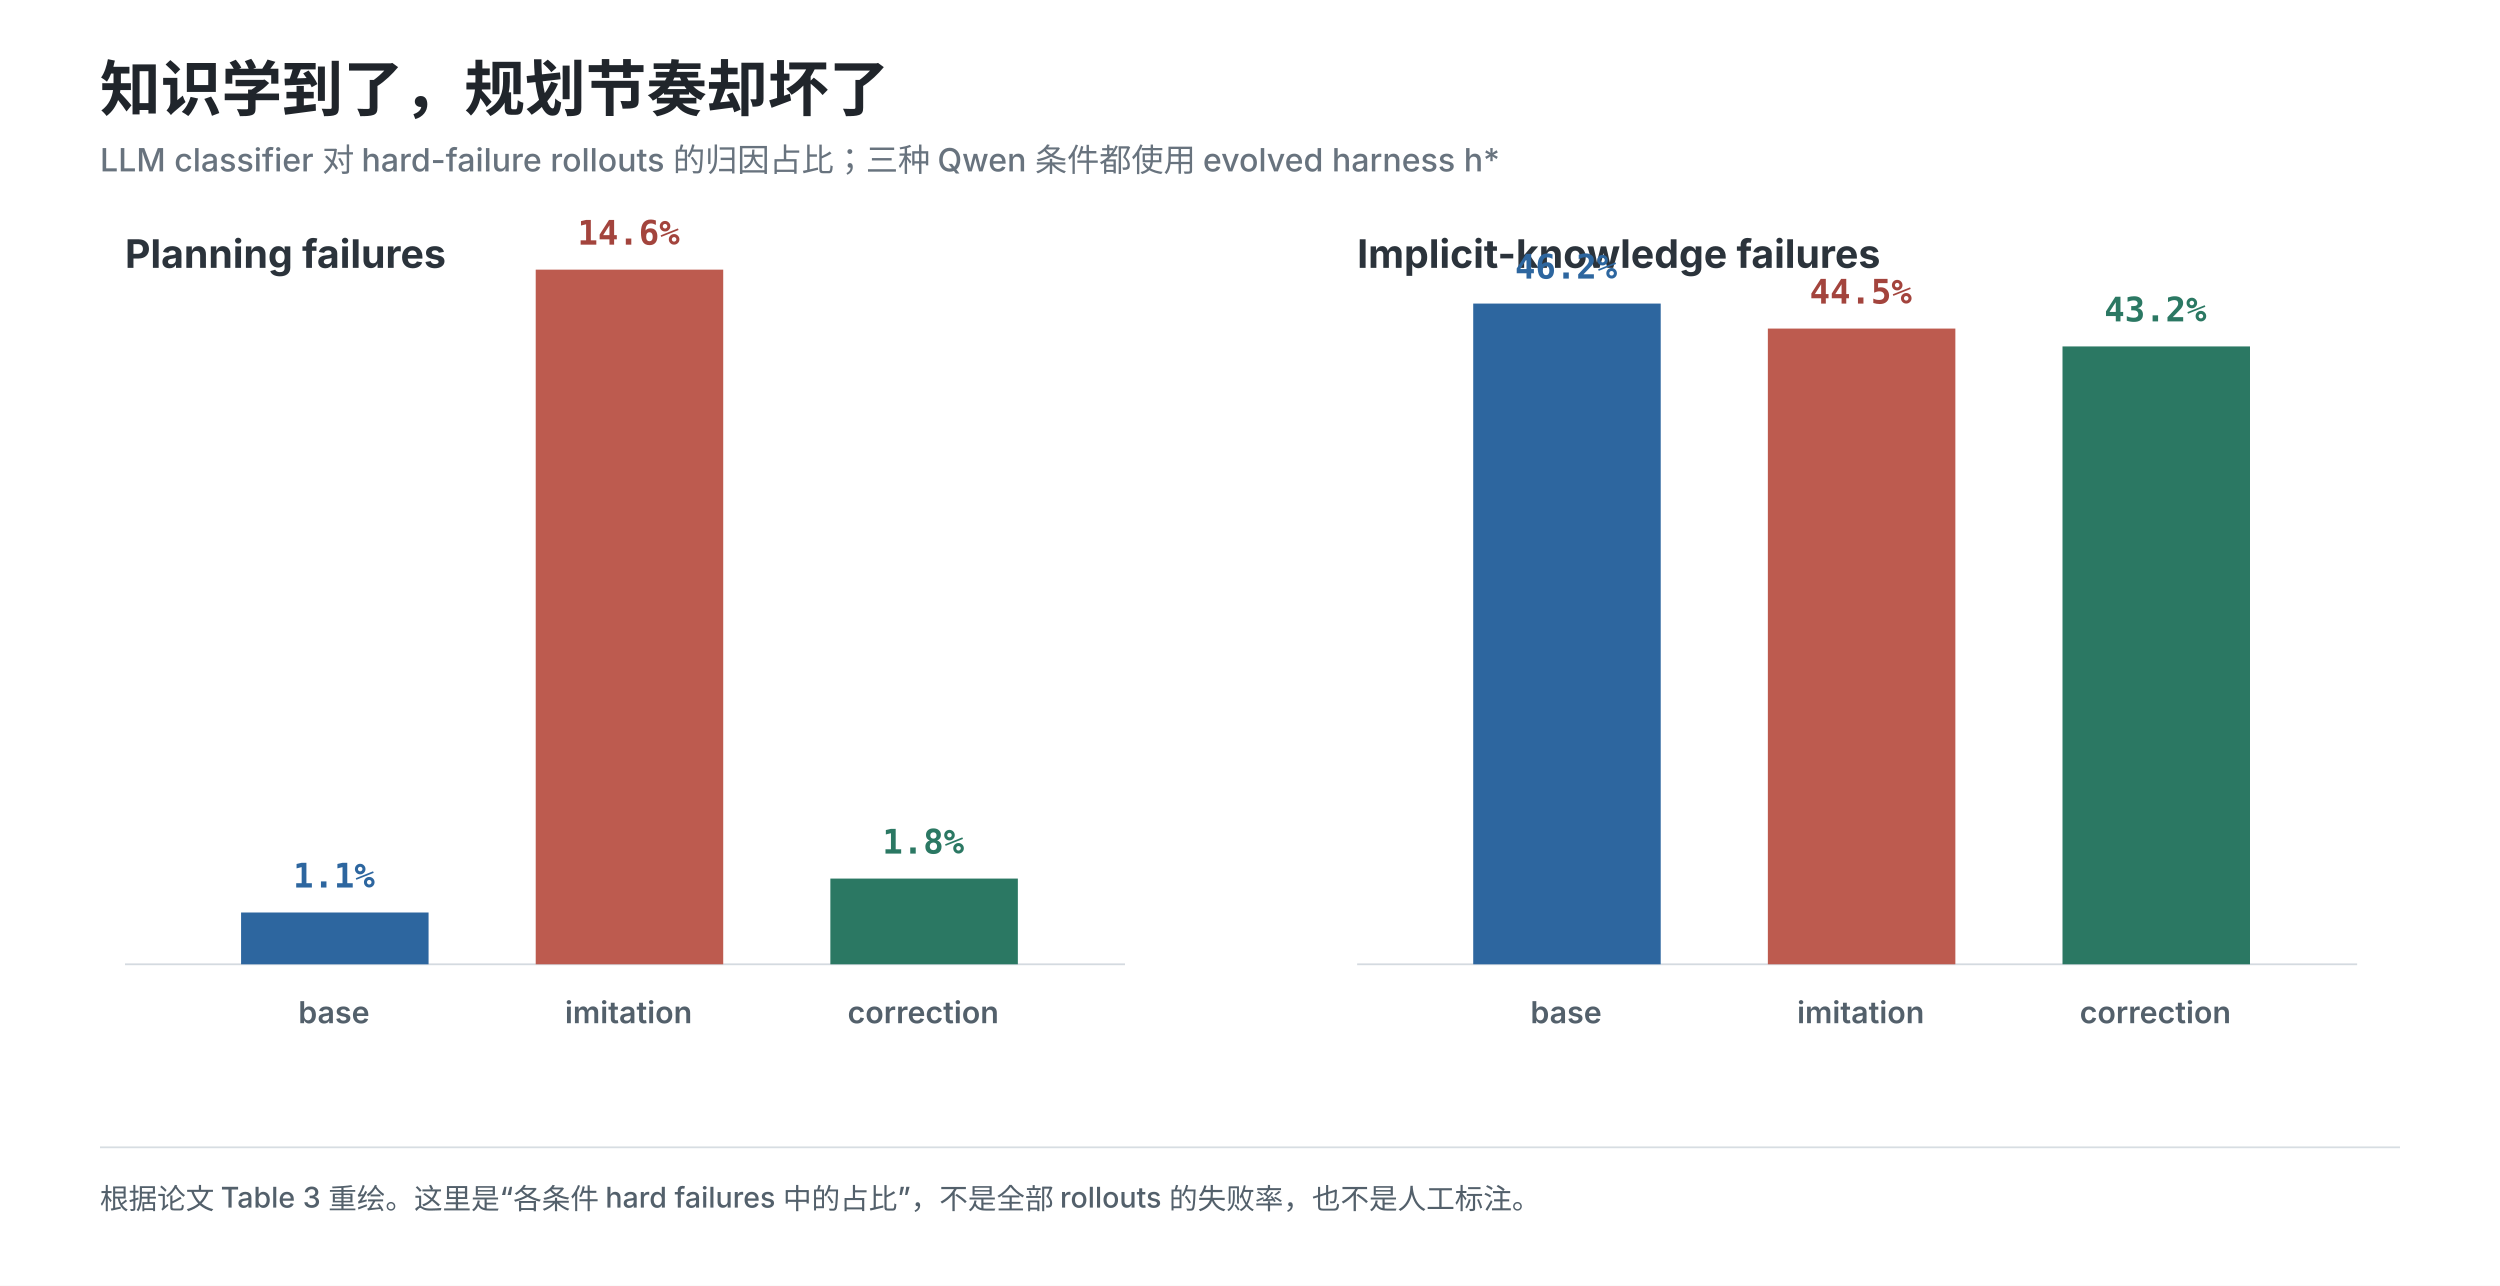
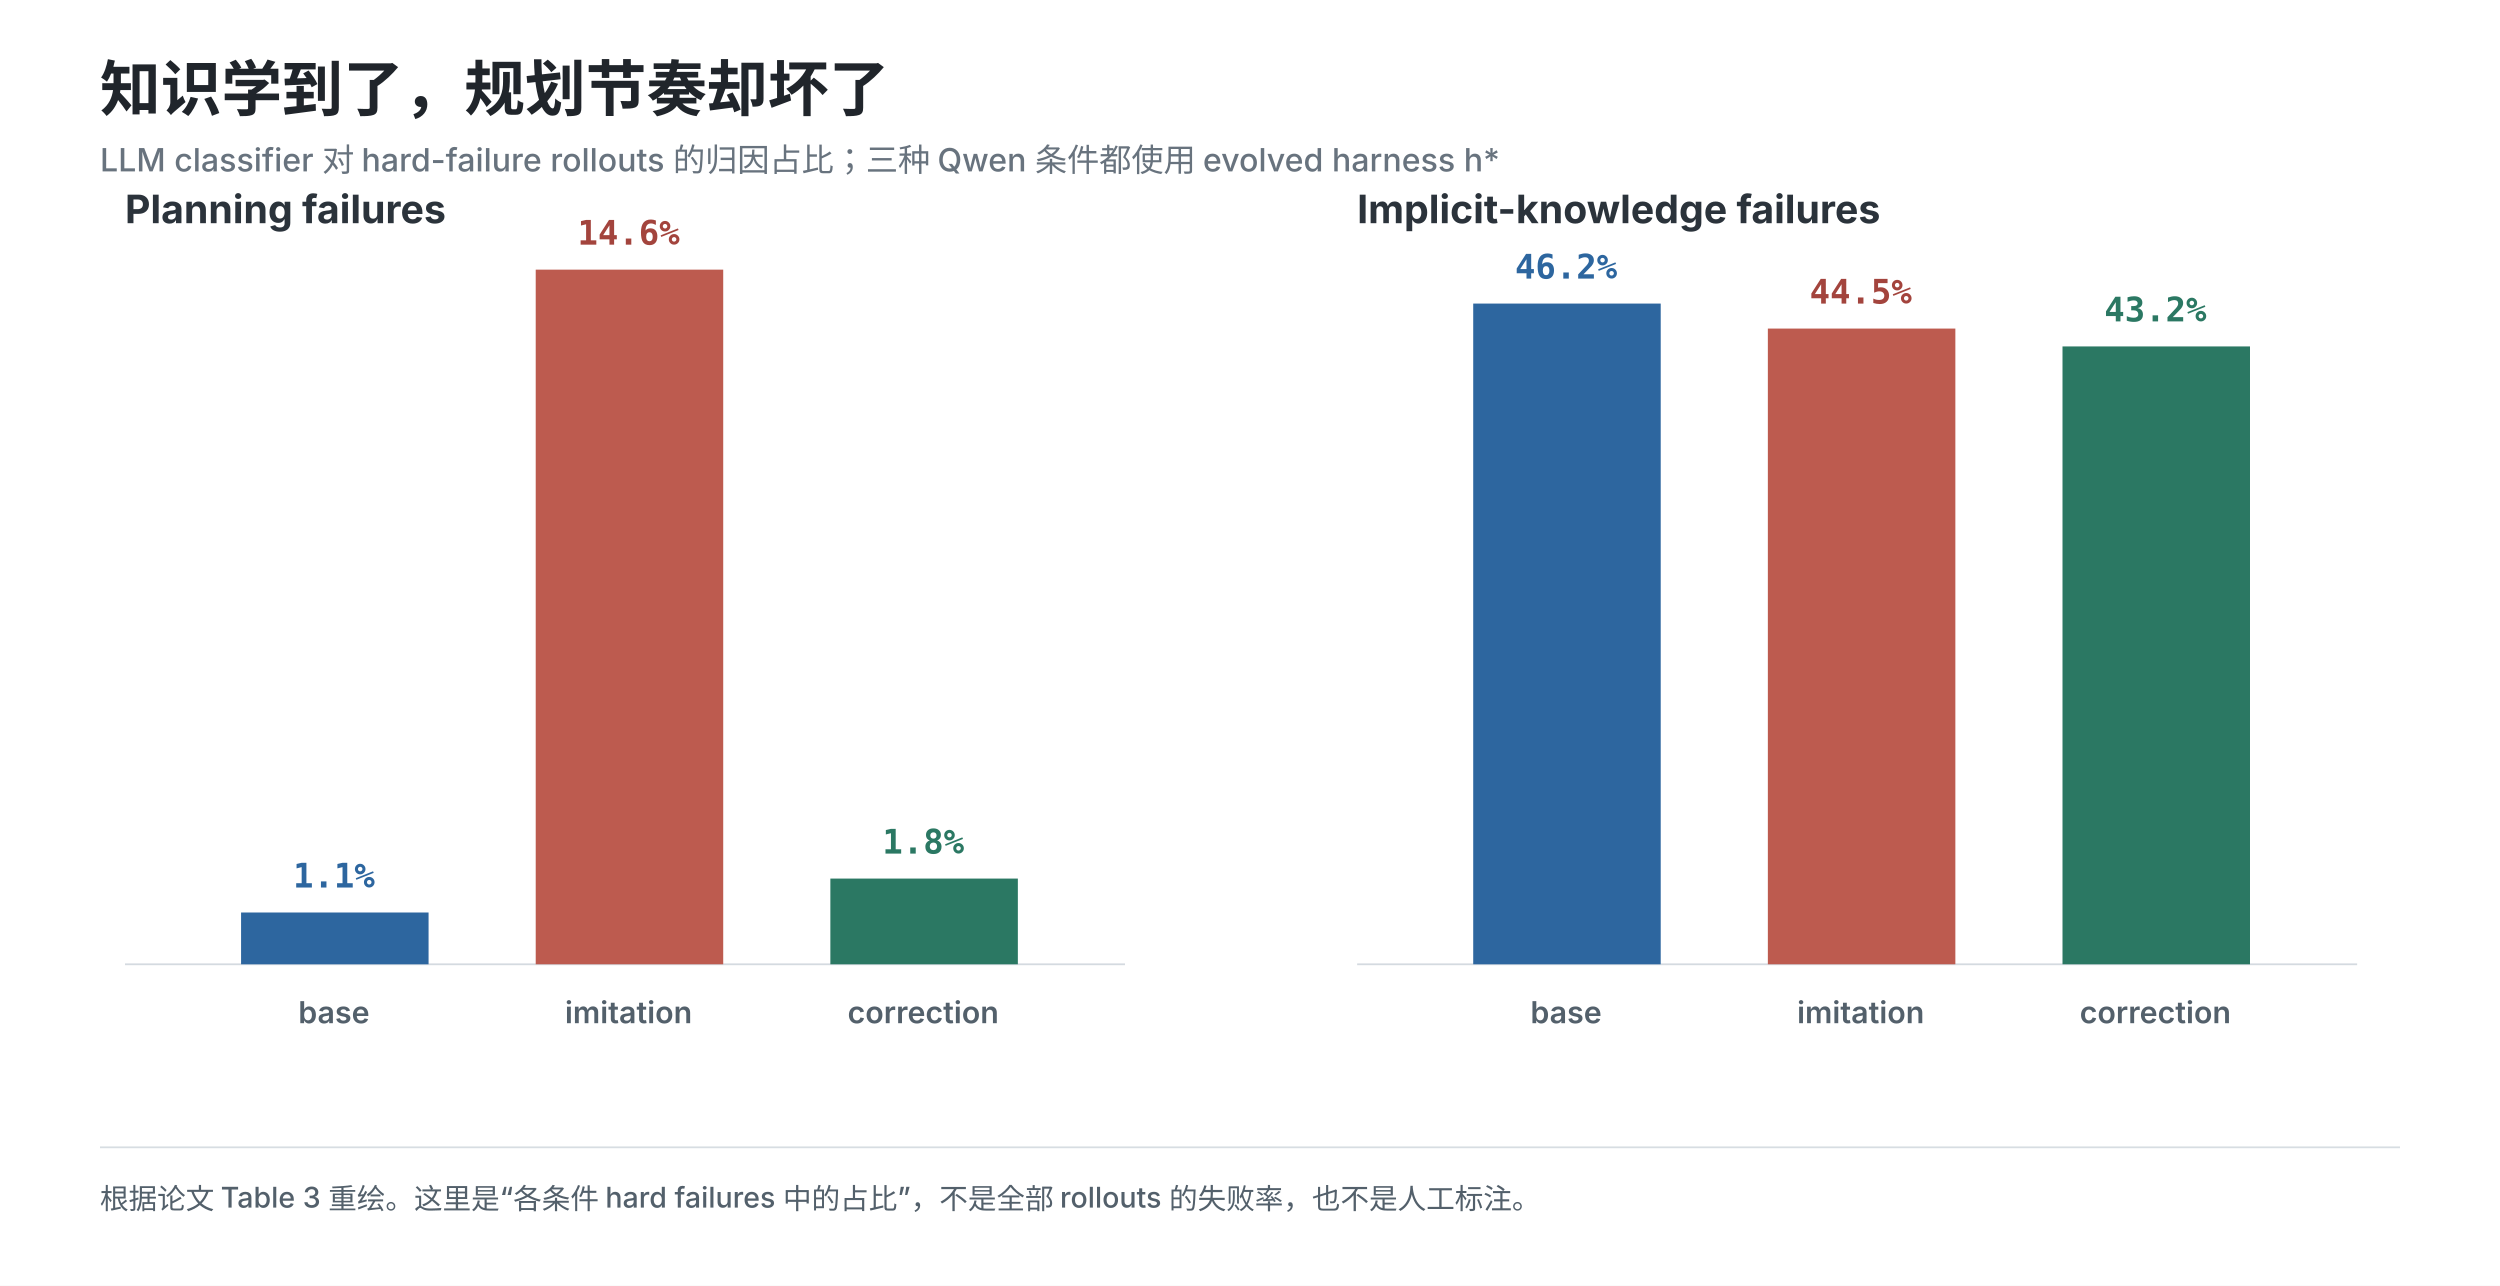
<svg xmlns="http://www.w3.org/2000/svg" width="1400" height="720" viewBox="0 0 1400 720" role="img" aria-labelledby="title desc">
  <rect width="1400" height="720" fill="#fff" />
  <style>.t{font:700 34px -apple-system,BlinkMacSystemFont,"Segoe UI","PingFang SC",sans-serif;fill:#20252b}.s{font:500 18px -apple-system,BlinkMacSystemFont,"Segoe UI","PingFang SC",sans-serif;fill:#68737e}.h{font:700 22px -apple-system,BlinkMacSystemFont,"Segoe UI","PingFang SC",sans-serif;fill:#2b333b}.l{font:600 17px -apple-system,BlinkMacSystemFont,"Segoe UI","PingFang SC",sans-serif;fill:#53606b}.v{font:750 19px ui-monospace,SFMono-Regular,Menlo,monospace}.axis{stroke:#d4dae0;stroke-width:1}.note{font:500 16px -apple-system,BlinkMacSystemFont,"Segoe UI","PingFang SC",sans-serif;fill:#53606b}</style>
  <text x="56" y="62" class="t">知识学到了，规划节奏却坏了</text>
  <text x="56" y="96" class="s">LLM classifier 对 hard-failure rollouts 的归因占比；三种 Qwen 条件都使用 evolved harness h*</text>
  <g transform="translate(70 150)">
-     <text x="0" y="0" class="h">Planning failures</text>
+     <text x="0" y="-25" class="h">Planning failures</text>
    <line x1="0" y1="390" x2="560" y2="390" class="axis" />
    <g transform="translate(65 0)">
      <rect x="0" y="361" width="105" height="29" fill="#2d669f" />
      <text x="52" y="347" class="v" text-anchor="middle" fill="#2d669f">1.1%</text>
      <text x="52" y="423" class="l" text-anchor="middle">base</text>
    </g>
    <g transform="translate(230 0)">
      <rect x="0" y="1" width="105" height="389" fill="#bd5b4f" />
      <text x="52" y="-13" class="v" text-anchor="middle" fill="#a3443d">14.6%</text>
      <text x="52" y="423" class="l" text-anchor="middle">imitation</text>
    </g>
    <g transform="translate(395 0)">
      <rect x="0" y="342" width="105" height="48" fill="#2b7863" />
      <text x="52" y="328" class="v" text-anchor="middle" fill="#2b7863">1.8%</text>
      <text x="52" y="423" class="l" text-anchor="middle">correction</text>
    </g>
  </g>
  <g transform="translate(760 150)">
-     <text x="0" y="0" class="h">Implicit-knowledge failures</text>
+     <text x="0" y="-25" class="h">Implicit-knowledge failures</text>
    <line x1="0" y1="390" x2="560" y2="390" class="axis" />
    <g transform="translate(65 0)">
      <rect x="0" y="20" width="105" height="370" fill="#2d669f" />
      <text x="52" y="6" class="v" text-anchor="middle" fill="#2d669f">46.2%</text>
      <text x="52" y="423" class="l" text-anchor="middle">base</text>
    </g>
    <g transform="translate(230 0)">
      <rect x="0" y="34" width="105" height="356" fill="#bd5b4f" />
      <text x="52" y="20" class="v" text-anchor="middle" fill="#a3443d">44.5%</text>
      <text x="52" y="423" class="l" text-anchor="middle">imitation</text>
    </g>
    <g transform="translate(395 0)">
      <rect x="0" y="44" width="105" height="346" fill="#2b7863" />
      <text x="52" y="30" class="v" text-anchor="middle" fill="#2b7863">43.2%</text>
      <text x="52" y="423" class="l" text-anchor="middle">correction</text>
    </g>
  </g>
  <rect x="56" y="642" width="1288" height="1" fill="#d7dde2" />
  <text x="56" y="677" class="note">根据论文 Table 3 重绘。这里是“各条件 hard failures 中的占比”，不是全部 rollouts 的失败率，也不是人工标注。</text>
</svg>
